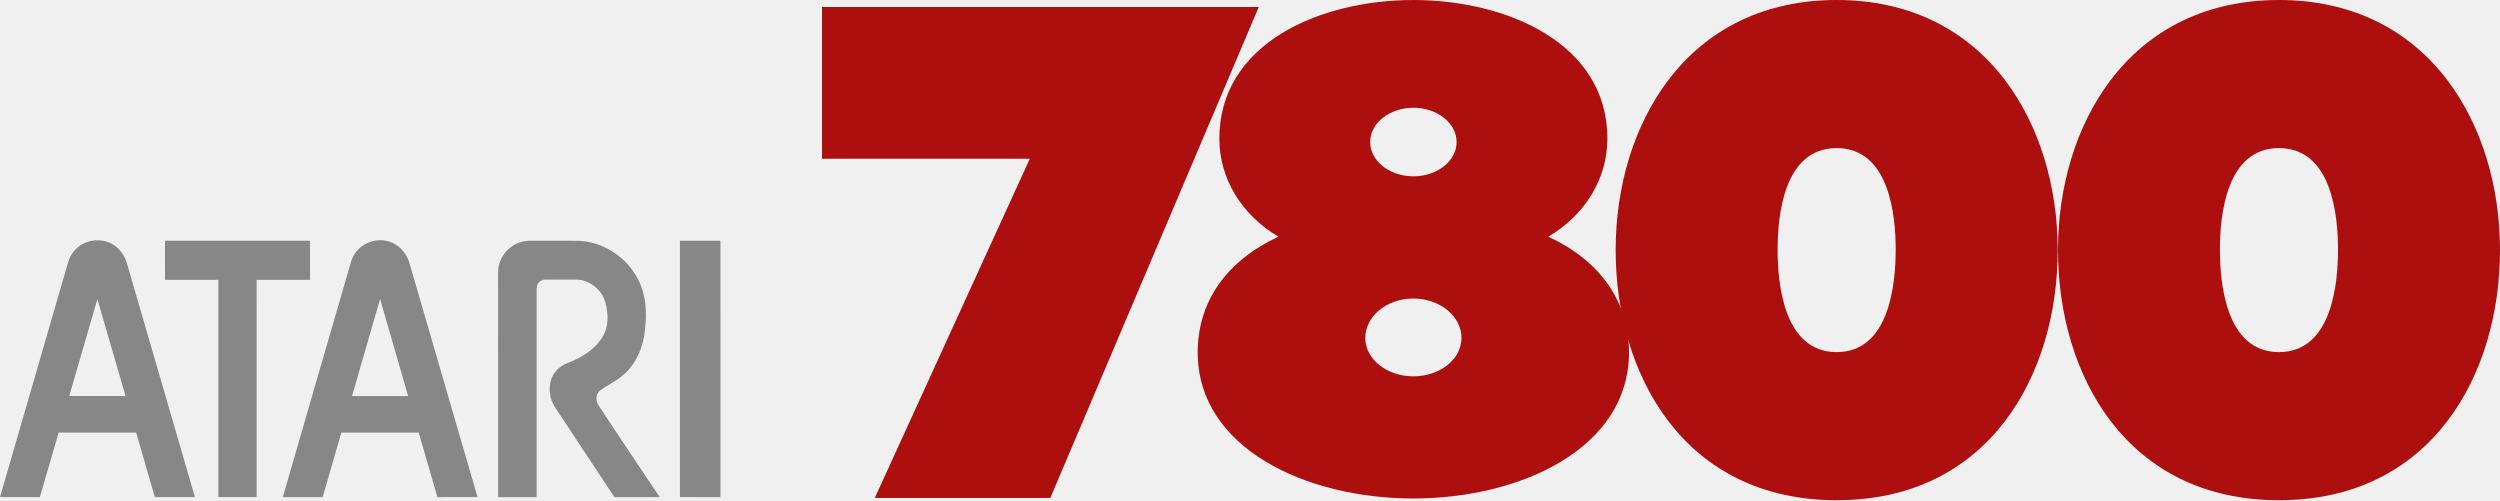
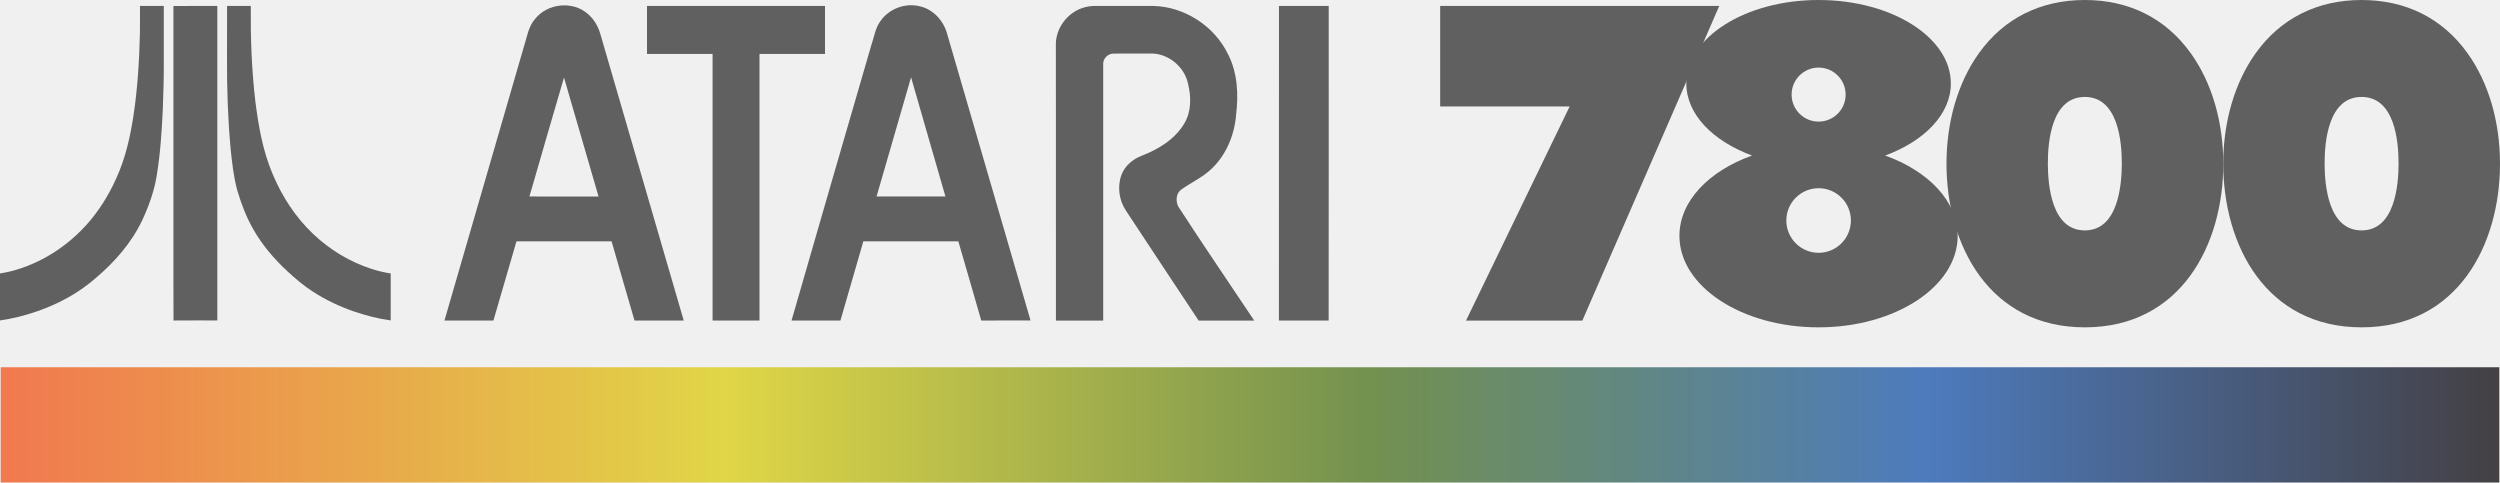
- <svg xmlns="http://www.w3.org/2000/svg" width="362.658" height="72.563" viewBox="217.274 0.152 362.658 72.563" xml:space="preserve">
-   <g fill="#878787">
-     <path d="M227.98 36.615c1.446-1.85 4.439-2.166 6.213-.614.726.612 1.234 1.455 1.494 2.361 3.284 11.302 6.583 22.598 9.863 33.899-1.938.002-3.878-.003-5.815.002-.914-3.115-1.807-6.237-2.709-9.356-3.749-.01-7.495-.003-11.243-.005-.917 3.118-1.823 6.239-2.725 9.361-1.928-.007-3.856-.002-5.784-.004a26461.48 26461.48 0 0 1 9.38-32.338c.372-1.126.513-2.384 1.326-3.306m3.422 6.926c-1.375 4.682-2.721 9.372-4.087 14.057 2.724.013 5.447.004 8.17.004-1.363-4.687-2.719-9.375-4.083-14.061zM268.813 36.858c1.01-1.465 2.963-2.176 4.683-1.724 1.573.363 2.778 1.719 3.193 3.246 3.281 11.293 6.574 22.583 9.855 33.876-1.941.013-3.881 0-5.822.008-.902-3.119-1.795-6.241-2.705-9.359-3.742.002-7.483-.007-11.225.003-.894 3.121-1.816 6.235-2.711 9.355-1.926.003-3.852-.002-5.777.003 3.119-10.84 6.274-21.672 9.417-32.504.33-.98.458-2.058 1.092-2.904m-.472 20.744c2.713.004 5.424.001 8.137.001-1.349-4.695-2.721-9.387-4.066-14.084-1.355 4.695-2.723 9.386-4.071 14.083zM241.211 35.078h21.035v5.673c-2.582.002-5.163-.003-7.744.002 0 10.502.001 21.007-.001 31.509h-5.547c0-10.502-.002-21.006.001-31.509-2.582-.005-5.162 0-7.745-.002.001-1.892-.001-3.782.001-5.673zM292.708 35.309a4.74 4.74 0 0 1 1.664-.233c2.211.008 4.423.001 6.632.003 3.724.068 7.278 2.378 8.889 5.73 1.115 2.176 1.231 4.706.949 7.093-.193 2.5-1.241 4.998-3.163 6.655-1.016.904-2.279 1.452-3.364 2.257-.597.455-.626 1.337-.318 1.968 2.934 4.529 5.984 8.989 8.98 13.48-2.19.004-4.382-.005-6.573.004-2.868-4.308-5.706-8.638-8.562-12.952-.84-1.228-1.068-2.854-.566-4.255.393-1.074 1.332-1.861 2.378-2.268 1.997-.762 3.966-1.959 5.072-3.843.842-1.417.798-3.165.419-4.715-.443-2.013-2.404-3.596-4.477-3.526-1.432.01-2.865-.008-4.295.007-.648-.015-1.258.548-1.25 1.204-.006 10.115.004 20.23-.002 30.347-1.863-.004-3.725 0-5.588-.002-.004-10.89.002-21.78-.004-32.671.012-1.909 1.369-3.704 3.179-4.283zM315.906 35.078h5.88c-.001 12.396.004 24.789-.003 37.186-1.958-.005-3.917 0-5.877-.002V35.078z" />
+ <svg xmlns="http://www.w3.org/2000/svg" xmlns:xlink="http://www.w3.org/1999/xlink" version="1.1" id="Layer_1" x="0px" y="0px" viewBox="0 0 3840 741.1" style="enable-background:new 0 0 3840 741.1;" xml:space="preserve">
+   <defs id="defs16">
+     <linearGradient xlink:href="#SVGID_1_" id="linearGradient16" x1="1.1" y1="652.6" x2="3838.9" y2="652.6" gradientUnits="userSpaceOnUse" />
+   </defs>
+   <style type="text/css" id="style1">
+ 	.st0{fill:#AD0E0E;}
+ 	.st1{fill:#FFFFFF;}
+ 	.st2{fill:url(#SVGID_1_);}
+ 	.st3{fill:#606060;}
+ 	.st4{fill:url(#SVGID_2_);}
+ 	.st5{fill:url(#SVGID_3_);}
+ 	.st6{fill:url(#SVGID_4_);}
+ </style>
+   <g id="g16">
+     <linearGradient id="SVGID_1_" gradientUnits="userSpaceOnUse" x1="1.08" y1="-1551.064" x2="3838.92" y2="-1551.064" gradientTransform="matrix(1 0 0 -1 0 -898.4639)">
+       <stop offset="0" style="stop-color:#F1784F" id="stop1" />
+       <stop offset="0.29" style="stop-color:#E0D647" id="stop2" />
+       <stop offset="0.548" style="stop-color:#73914F" id="stop3" />
+       <stop offset="0.771" style="stop-color:#4D7BBD" id="stop4" />
+       <stop offset="1" style="stop-color:#444044" id="stop5" />
+     </linearGradient>
+     <rect x="1.1" y="564.1" class="st2" width="3837.8" height="177" id="rect5" style="fill:url(#linearGradient16)" />
+     <g id="g15" style="fill:#606060;fill-opacity:1">
+       <g id="g6" style="fill:#606060;fill-opacity:1">
+         <g id="g5" style="fill:#606060;fill-opacity:1">
+           <path id="path29_14_" class="st3" d="M3364.9,81.6C3326.6,28.2,3270.4,0,3202.3,0c-68.1,0-124.4,28.2-162.6,81.6      c-32.2,44.9-49.9,105.2-49.9,169.8c0,125.1,65.7,251.4,212.6,251.4s212.6-126.3,212.6-251.4      C3414.9,186.7,3397.2,126.4,3364.9,81.6L3364.9,81.6L3364.9,81.6z M3202.3,353.9c-51.2,0-56.8-69.5-56.8-103.1      c0-33.2,5.6-101.9,56.8-101.9c51.2,0,56.8,68.7,56.8,101.9C3259.1,284.4,3253.4,353.9,3202.3,353.9L3202.3,353.9z" style="fill:#606060;fill-opacity:1" />
+           <path id="path29_13_" class="st3" d="M3790,81.6C3751.8,28.2,3695.5,0,3627.4,0c-68.1,0-124.4,28.2-162.6,81.6      c-32.2,44.9-49.9,105.2-49.9,169.8c0,125.1,65.7,251.4,212.6,251.4S3840,376.5,3840,251.4C3840,186.7,3822.3,126.4,3790,81.6      L3790,81.6z M3627.4,353.9c-51.2,0-56.8-69.5-56.8-103.1c0-33.2,5.6-101.9,56.8-101.9c51.2,0,56.8,68.7,56.8,101.9      C3684.2,284.4,3678.6,353.9,3627.4,353.9L3627.4,353.9z" style="fill:#606060;fill-opacity:1" />
+           <polygon id="polygon33_7_" class="st3" points="2212.1,9.1 2212.1,163.5 2411,163.5 2251.8,492.4 2430.5,492.4 2640.8,9.1           " style="fill:#606060;fill-opacity:1" />
+           <path class="st3" d="M2895.6,238.9c60.3-22.2,100.9-63.4,100.9-110.7c0-70.8-90.9-128.2-203.1-128.2      c-112.2,0-203.2,57.4-203.2,128.2c0,47.3,40.6,88.4,100.9,110.7c-66.4,23.8-111.5,70.1-111.5,123.4      c0,77.6,95.7,140.5,213.7,140.5s213.7-62.9,213.7-140.5C3007.1,309.1,2962,262.8,2895.6,238.9z M2793.4,103.8      c22.9,0,41.5,18.6,41.5,41.5s-18.6,41.5-41.5,41.5s-41.5-18.6-41.5-41.5S2770.5,103.8,2793.4,103.8z M2793.4,388.3      c-27.4,0-49.6-22.2-49.6-49.6c0-27.4,22.2-49.6,49.6-49.6c27.4,0,49.6,22.2,49.6,49.6C2843,366,2820.8,388.3,2793.4,388.3z" id="path5" style="fill:#606060;fill-opacity:1" />
+         </g>
+       </g>
+       <g id="g14" style="fill:#606060;fill-opacity:1">
+         <g id="g13" style="fill:#606060;fill-opacity:1">
+           <g id="g8" style="fill:#606060;fill-opacity:1">
+             <path class="st3" d="M215,9.1c12.2,0,24.4,0,36.6,0c0.1,28.7,0,57.4,0,86.1c0.1,24-0.6,47.9-1.5,71.9       c-1.6,34.6-3.8,69.2-9.5,103.4c-3.9,23.6-12.1,46.3-22.2,67.9c-16.5,34.8-42.4,64.2-71.6,88.9c-26.1,22.9-57.2,39.6-89.9,50.9       c-18.5,6.4-37.6,11.3-57,14c0-24.1,0-48.2,0-72.2c23.4-3.5,45.8-11.8,66.6-22.7c24.7-13.1,47-30.7,65.8-51.4       c19.4-21.4,34.8-46.2,46.5-72.5c13.8-30.3,21.2-62.9,26.2-95.7c6.3-41.6,8.9-83.7,9.9-125.8C215.1,37.6,215,23.4,215,9.1z" id="path6" style="fill:#606060;fill-opacity:1" />
+             <path class="st3" d="M266.4,9.2c22.5-0.1,45,0,67.4-0.1c0,161,0,322.1,0,483.1c-22.4,0-44.9-0.1-67.3,0.1       c-0.3-51.4,0-102.7-0.1-154.1C266.4,228.6,266.5,118.9,266.4,9.2z" id="path7" style="fill:#606060;fill-opacity:1" />
+             <path class="st3" d="M348.8,9.1c12.1,0,24.3,0,36.4,0c-0.4,49.1,1.3,98.3,7.1,147.1c4.8,37.9,11.5,76.1,26.6,111.4       c14.3,34.1,34.9,65.9,61.8,91.5c25.7,24.5,56.8,43.3,90.5,54.1c9.4,3,19.1,5.4,28.9,6.8c0,24.1,0,48.1,0,72.2       c-19.3-2.6-38.1-7.6-56.5-13.8c-21.9-7.6-43-17.5-62.5-30.1c-14.2-9.1-27.1-20-39.5-31.5c-20.4-18.8-38.7-40.3-52.5-64.5       c-10.8-18.9-18.6-39.3-24.7-60.1c-5.6-20.9-8-42.5-10.2-64c-4.2-46.5-5.8-93.2-5.5-139.8C348.8,61.9,348.8,35.5,348.8,9.1z" id="path8" style="fill:#606060;fill-opacity:1" />
+           </g>
+           <path class="st3" d="M821.9,29.1c18.8-24,57.7-28.1,80.7-8C912,29,918.6,40,922,51.8c42.7,146.9,85.6,293.7,128.2,440.5      c-25.2,0-50.4,0-75.6,0c-11.9-40.5-23.5-81.1-35.2-121.6c-48.7-0.1-97.4,0-146.1,0c-11.9,40.5-23.7,81.1-35.4,121.6      c-25-0.1-50.1,0-75.2,0c40.5-140.1,81.2-280.2,121.9-420.3C809.5,57.4,811.3,41,821.9,29.1 M866.3,119.1      c-17.9,60.8-35.4,121.8-53.1,182.7c35.4,0.2,70.8,0.1,106.2,0.1C901.7,240.9,884.1,180,866.3,119.1z" id="path9" style="fill:#606060;fill-opacity:1" />
+           <path class="st3" d="M1352.5,32.2c13.1-19,38.5-28.3,60.8-22.4c20.5,4.7,36.1,22.3,41.5,42.2c42.7,146.8,85.4,293.5,128.1,440.2      c-25.2,0.2-50.4,0-75.7,0.1c-11.7-40.5-23.3-81.1-35.2-121.6c-48.6,0-97.2-0.1-145.9,0c-11.6,40.6-23.6,81-35.2,121.6      c-25,0-50,0-75.1,0c40.5-140.9,81.5-281.6,122.4-422.4C1342.6,57.2,1344.3,43.2,1352.5,32.2 M1346.4,301.8      c35.3,0,70.5,0,105.8,0c-17.5-61.1-35.4-122-52.8-183.1C1381.7,179.8,1363.9,240.8,1346.4,301.8z" id="path10" style="fill:#606060;fill-opacity:1" />
+           <path class="st3" d="M993.8,9.1c91.1,0,182.3,0,273.4,0c0,24.6,0,49.2,0,73.7c-33.6,0-67.1,0-100.6,0c0,136.5,0,273,0,409.5      c-24,0-48.1,0-72.1,0c0-136.5,0-273,0-409.5c-33.6-0.1-67.1,0-100.7,0C993.8,58.2,993.8,33.7,993.8,9.1z" id="path11" style="fill:#606060;fill-opacity:1" />
+           <path class="st3" d="M1663.1,12.1c6.9-2.4,14.3-3.2,21.6-3c28.7,0.1,57.5,0,86.2,0c48.4,0.9,94.6,30.9,115.5,74.5      c14.5,28.3,16,61.2,12.3,92.2c-2.5,32.5-16.2,64.9-41.1,86.5c-13.2,11.7-29.6,18.9-43.7,29.3c-7.7,5.9-8.1,17.4-4.1,25.6      c38.1,58.9,77.8,116.8,116.7,175.2c-28.5,0-56.9-0.1-85.4,0c-37.3-56-74.2-112.3-111.3-168.3c-10.9-16-13.9-37.1-7.3-55.3      c5.1-14,17.3-24.2,30.9-29.5c25.9-9.9,51.6-25.5,65.9-50c10.9-18.4,10.4-41.1,5.4-61.3c-5.8-26.2-31.2-46.7-58.2-45.8      c-18.6,0.1-37.2-0.1-55.8,0.1c-8.4-0.2-16.3,7.1-16.2,15.7c-0.1,131.5,0,262.9,0,394.4c-24.2,0-48.4,0-72.6,0      c-0.1-141.5,0.1-283-0.1-424.6C1621.9,43,1639.5,19.6,1663.1,12.1z" id="path12" style="fill:#606060;fill-opacity:1" />
+           <path class="st3" d="M1964.5,9.1c25.5,0,50.9,0,76.4,0c0,161.1,0.1,322.2-0.1,483.2c-25.4-0.1-50.9,0-76.4,0      C1964.5,331.2,1964.5,170.2,1964.5,9.1z" id="path13" style="fill:#606060;fill-opacity:1" />
+         </g>
+       </g>
+     </g>
  </g>
-   <path fill="#AD0E0E" d="M441.874 34.488c5.281-3.112 8.575-8.381 8.575-14.23 0-13.813-14.59-20.104-28.146-20.104-13.558 0-28.146 6.291-28.146 20.104 0 5.851 3.293 11.118 8.573 14.23-7.511 3.479-11.713 9.403-11.713 16.784 0 13.913 15.736 21.192 31.282 21.192s31.283-7.279 31.283-21.192c.005-7.381-4.198-13.308-11.708-16.784zm-19.57-8.756c-3.458 0-6.271-2.23-6.271-4.974s2.813-4.975 6.271-4.975c3.455 0 6.271 2.231 6.271 4.975-.002 2.744-2.814 4.974-6.271 4.974zm0 17.725c3.849 0 6.979 2.567 6.979 5.729 0 3.064-3.131 5.561-6.979 5.561-3.85 0-6.979-2.492-6.979-5.561 0-3.162 3.13-5.729 6.979-5.729z" />
-   <path fill="#AD0E0E" d="M508.233 11.921C502.459 4.223 493.976.152 483.704.152s-18.755 4.069-24.529 11.769c-4.854 6.476-7.528 15.181-7.528 24.513 0 18.058 9.912 36.28 32.061 36.28s32.063-18.223 32.063-36.28c-.006-9.333-2.681-18.038-7.538-24.513zM483.704 51.23c-7.721 0-8.566-10.037-8.566-14.881 0-4.798.849-14.714 8.566-14.714 7.721 0 8.565 9.916 8.565 14.714.002 4.844-.844 14.881-8.565 14.881zM572.396 11.921C566.624 4.223 558.139.152 547.869.152c-10.272 0-18.755 4.069-24.529 11.769-4.854 6.476-7.529 15.181-7.529 24.513 0 18.058 9.913 36.28 32.062 36.28 22.146 0 32.061-18.223 32.061-36.28-.005-9.333-2.68-18.038-7.538-24.513zM547.869 51.23c-7.723 0-8.567-10.037-8.567-14.881 0-4.798.849-14.714 8.567-14.714s8.564 9.916 8.564 14.714c.003 4.844-.844 14.881-8.564 14.881zM336.516 1.165v22.016h30.147l-22.491 49.205h25.464l30.24-71.221z" />
</svg>
